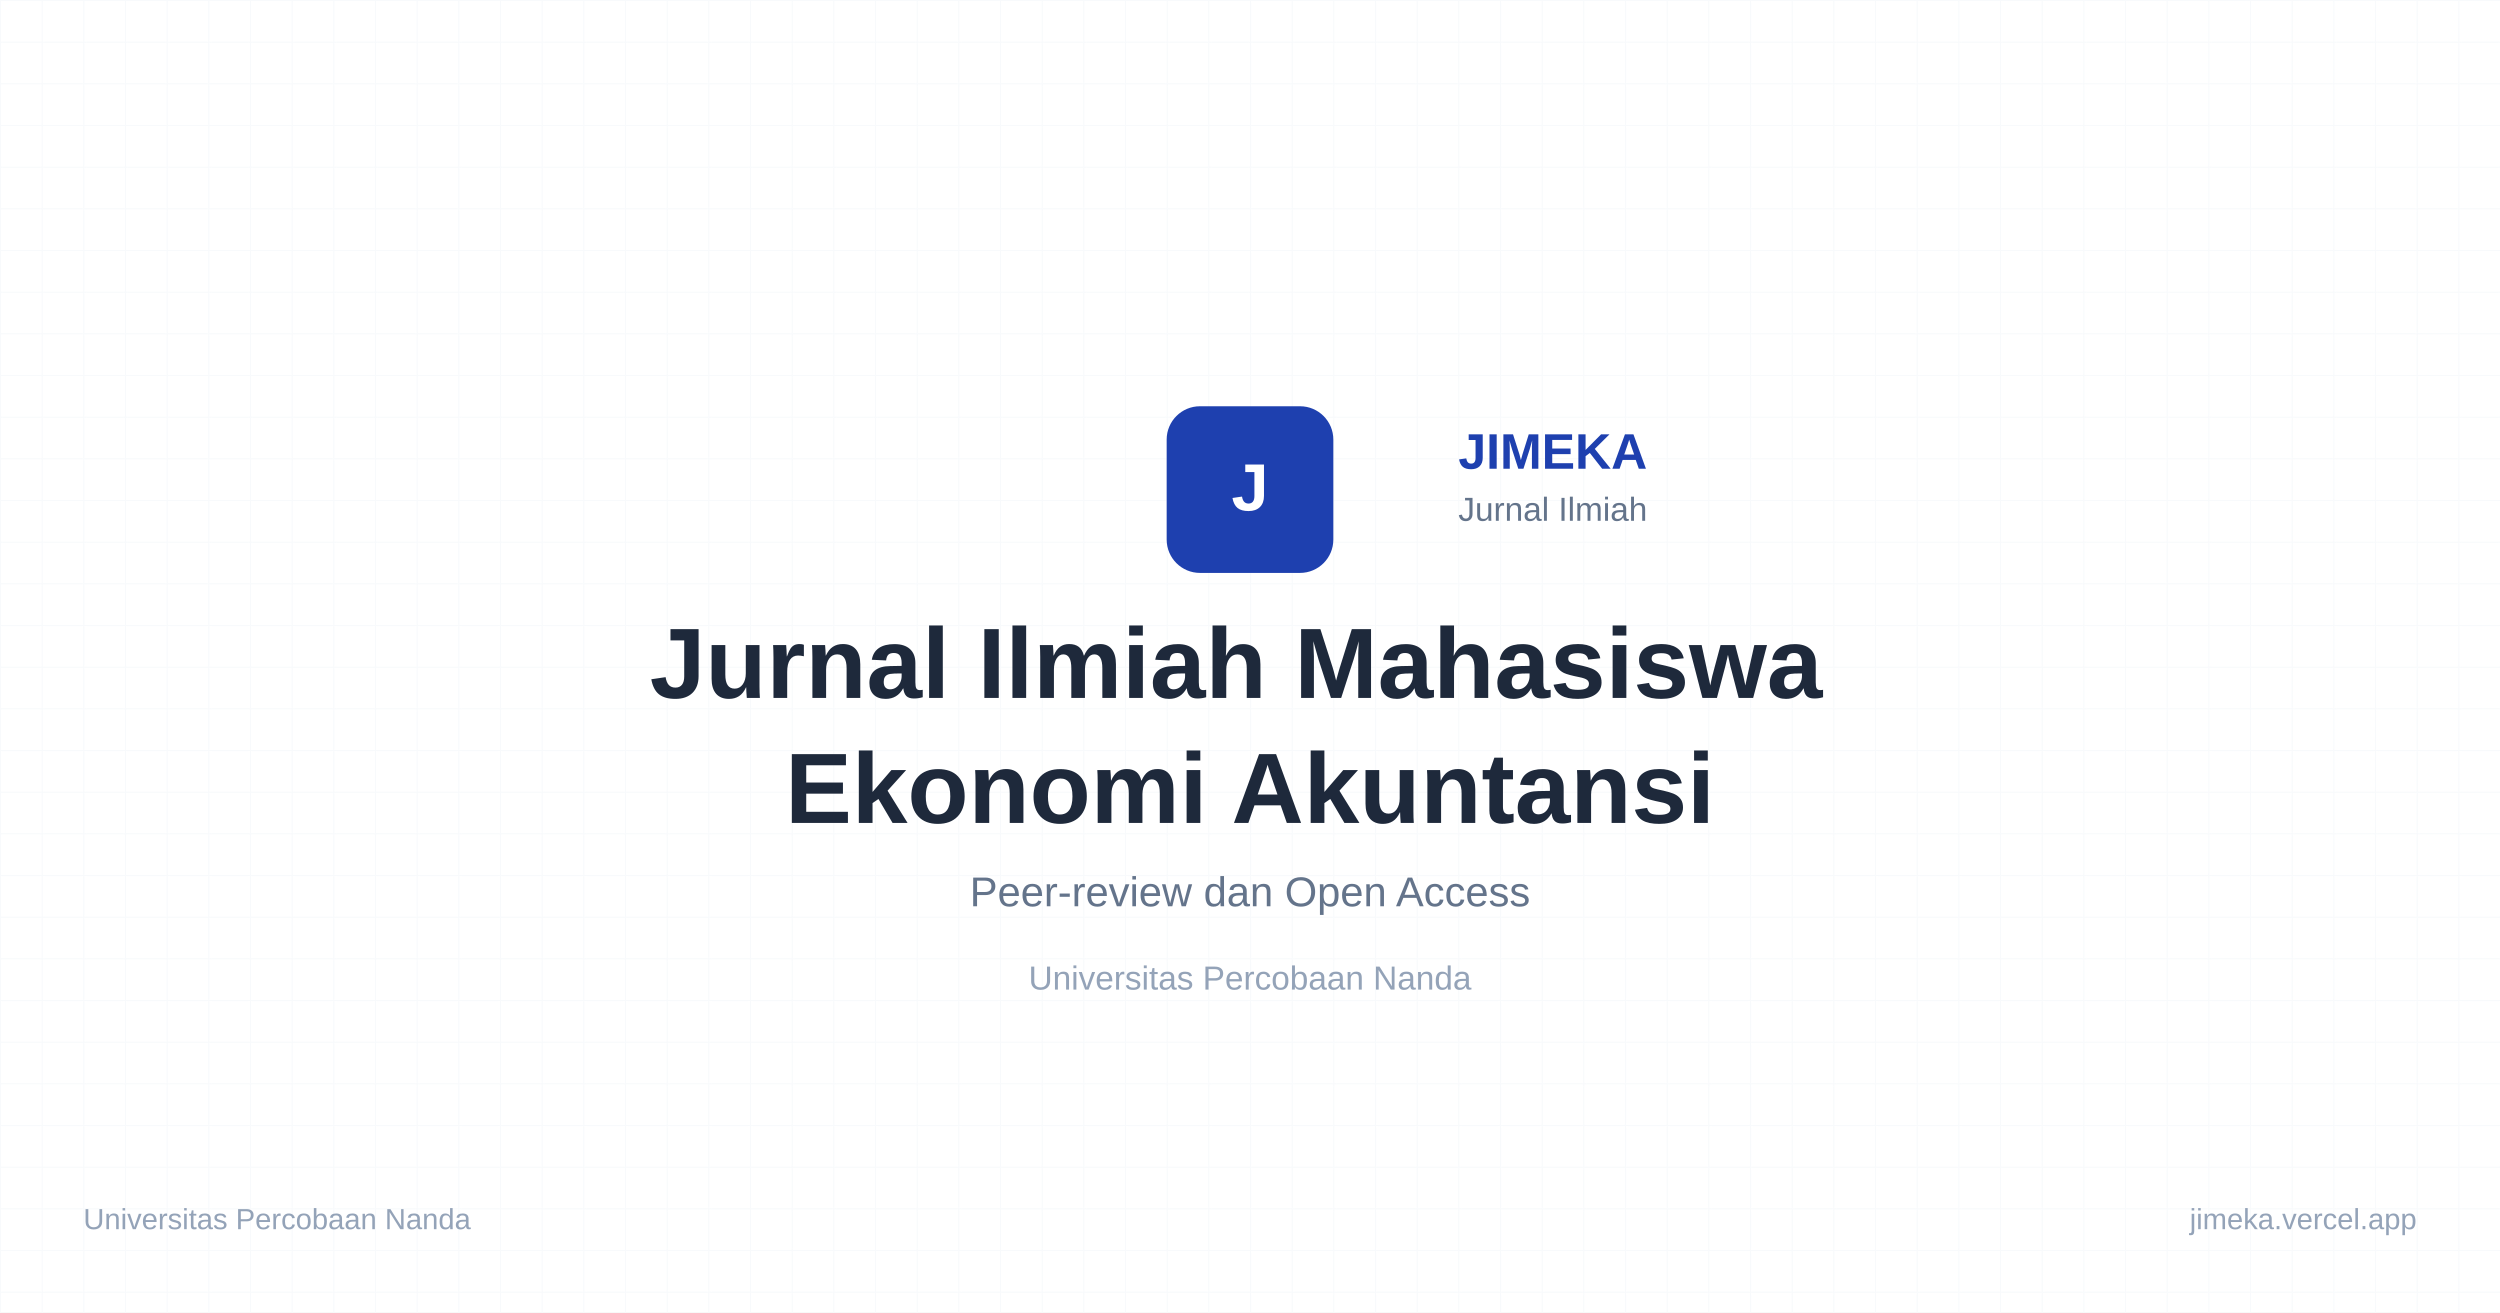
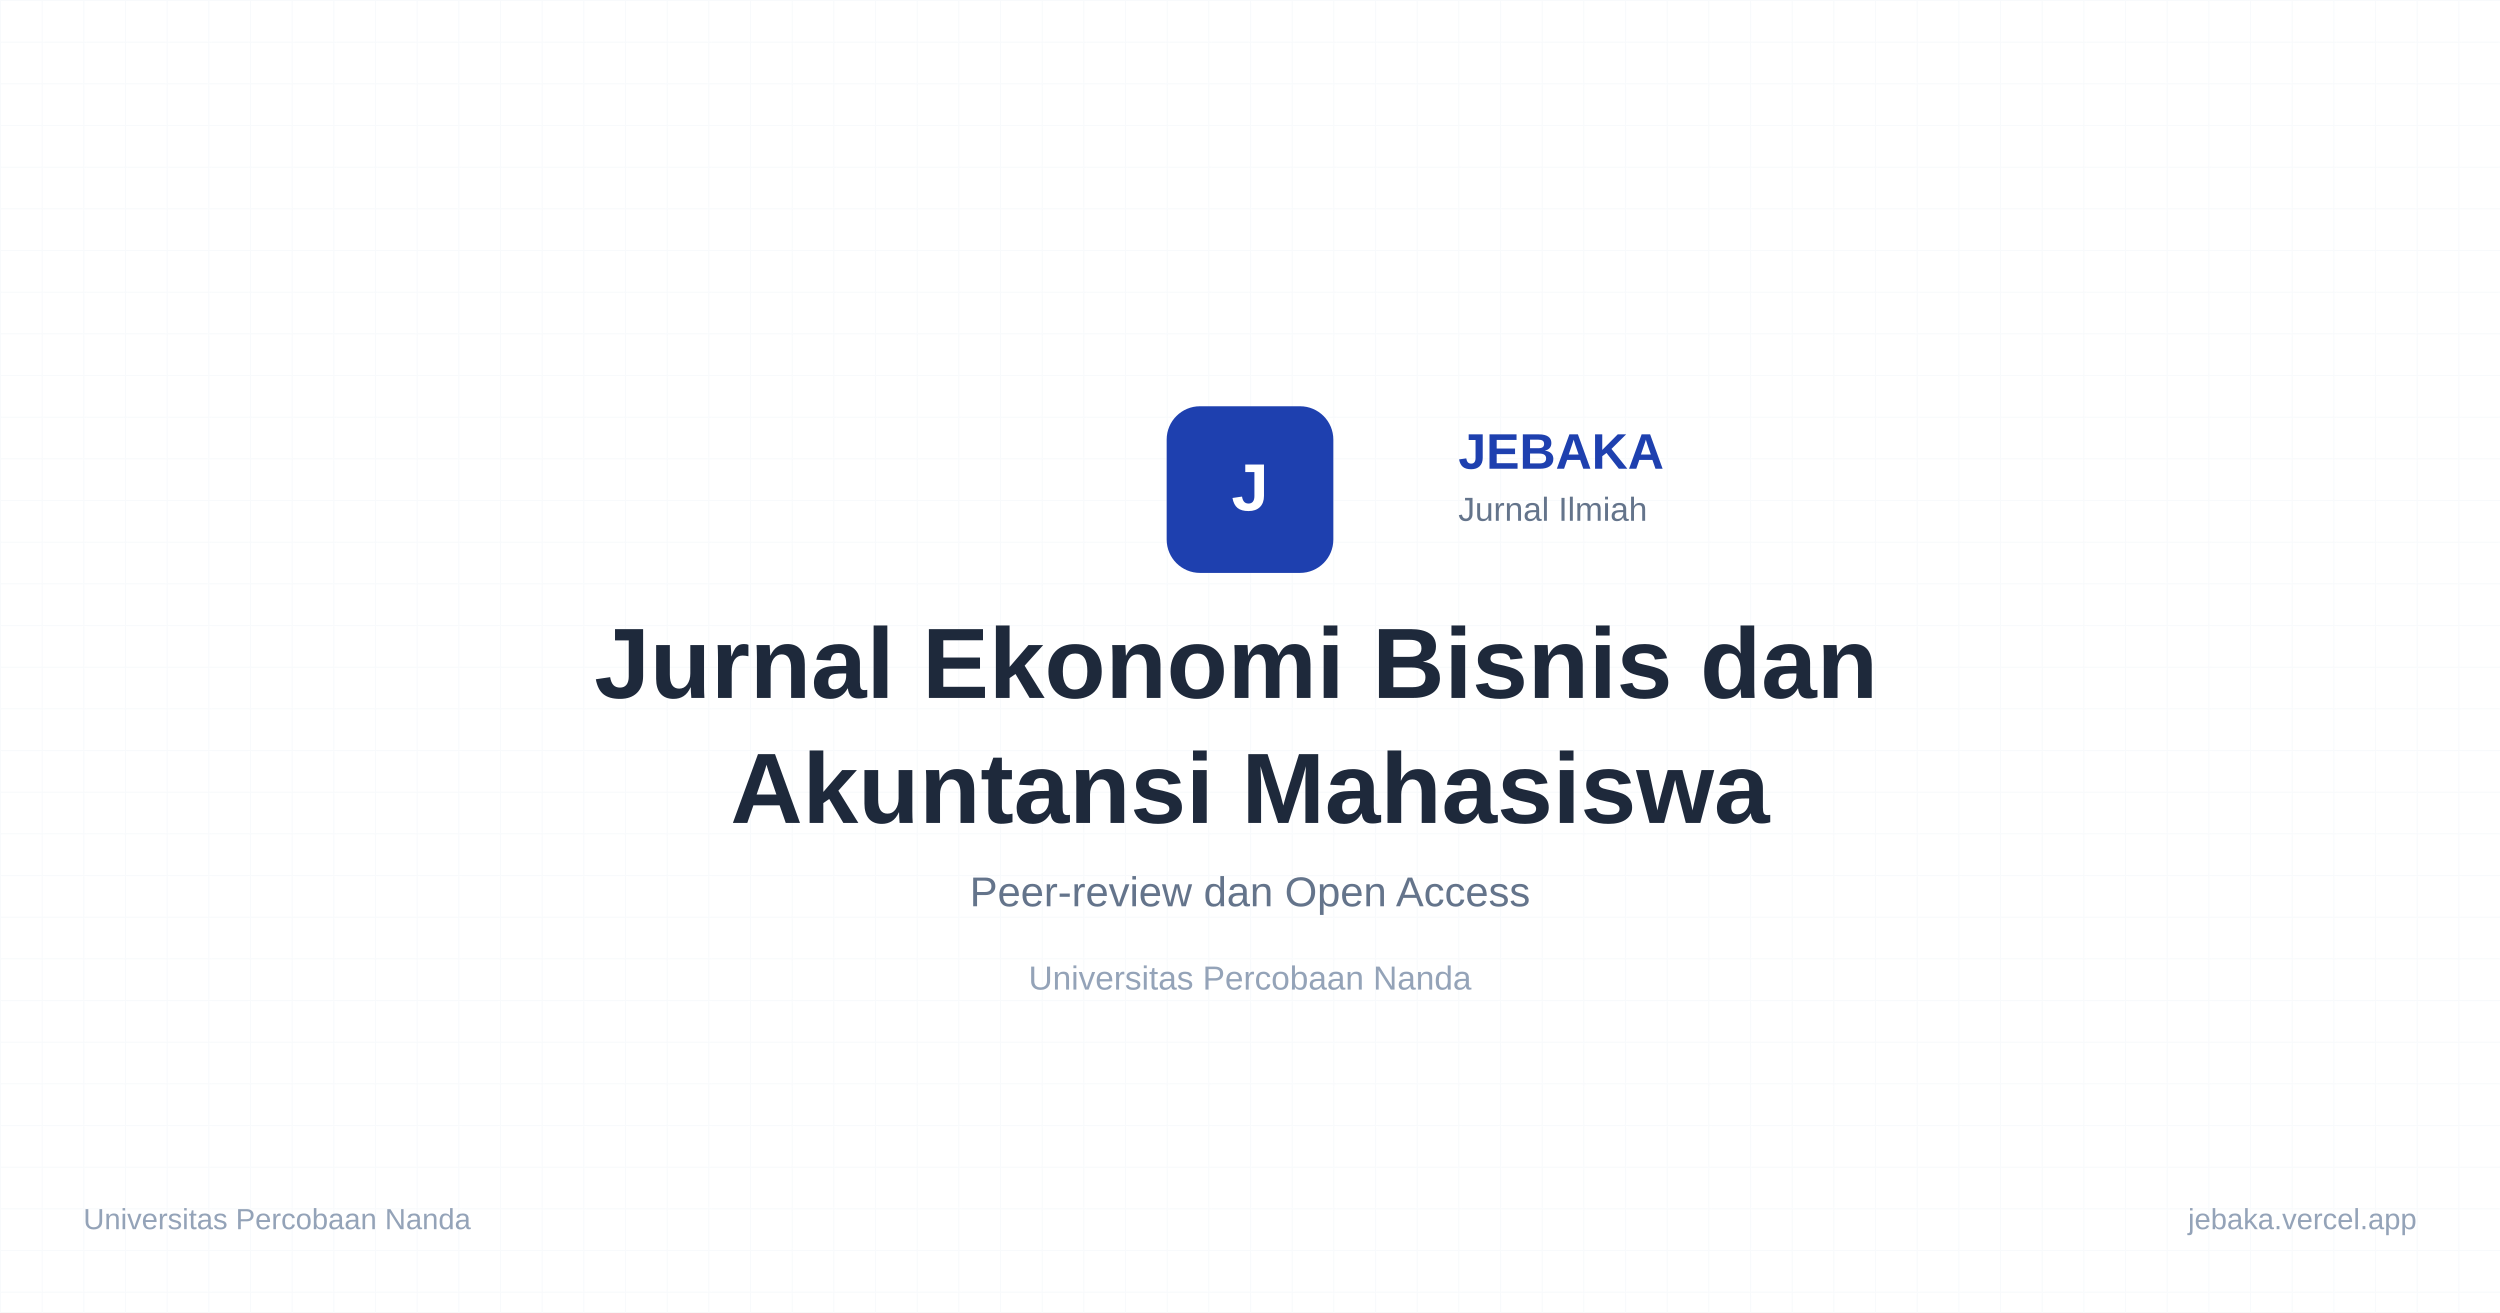
<svg xmlns="http://www.w3.org/2000/svg" width="1200" height="630" viewBox="0 0 1200 630" fill="none">
  <rect width="1200" height="630" fill="white" />
  <defs>
    <pattern id="grid" width="20" height="20" patternUnits="userSpaceOnUse">
      <path d="M 20 0 L 0 0 0 20" fill="none" stroke="#f8fafc" stroke-width="1" />
    </pattern>
  </defs>
  <rect width="1200" height="630" fill="url(#grid)" />
  <g transform="translate(600, 315)">
    <g transform="translate(0, -80)">
      <rect x="-40" y="-40" width="80" height="80" rx="16" fill="#1e40af" />
      <text x="0" y="10" text-anchor="middle" fill="white" font-family="Arial, sans-serif" font-size="32" font-weight="bold">J</text>
-       <text x="100" y="-10" text-anchor="start" fill="#1e40af" font-family="Arial, sans-serif" font-size="24" font-weight="bold">JIMEKA</text>
+       <text x="100" y="-10" text-anchor="start" fill="#1e40af" font-family="Arial, sans-serif" font-size="24" font-weight="bold">JEBAKA</text>
      <text x="100" y="15" text-anchor="start" fill="#64748b" font-family="Arial, sans-serif" font-size="16">Jurnal Ilmiah</text>
    </g>
    <text x="0" y="20" text-anchor="middle" fill="#1e293b" font-family="Arial, sans-serif" font-size="48" font-weight="bold">
-       <tspan x="0" dy="0">Jurnal Ilmiah Mahasiswa</tspan>
-       <tspan x="0" dy="60">Ekonomi Akuntansi</tspan>
+       <tspan x="0" dy="0">Jurnal Ekonomi Bisnis dan</tspan>
+       <tspan x="0" dy="60">Akuntansi Mahasiswa</tspan>
    </text>
    <text x="0" y="120" text-anchor="middle" fill="#64748b" font-family="Arial, sans-serif" font-size="20">
      Peer-review dan Open Access
    </text>
    <text x="0" y="160" text-anchor="middle" fill="#94a3b8" font-family="Arial, sans-serif" font-size="16">
      Universitas Percobaan Nanda
    </text>
  </g>
  <text x="40" y="590" fill="#94a3b8" font-family="Arial, sans-serif" font-size="14">Universitas Percobaan Nanda</text>
-   <text x="1160" y="590" text-anchor="end" fill="#94a3b8" font-family="Arial, sans-serif" font-size="14">jimeka.vercel.app</text>
+   <text x="1160" y="590" text-anchor="end" fill="#94a3b8" font-family="Arial, sans-serif" font-size="14">jebaka.vercel.app</text>
</svg>
